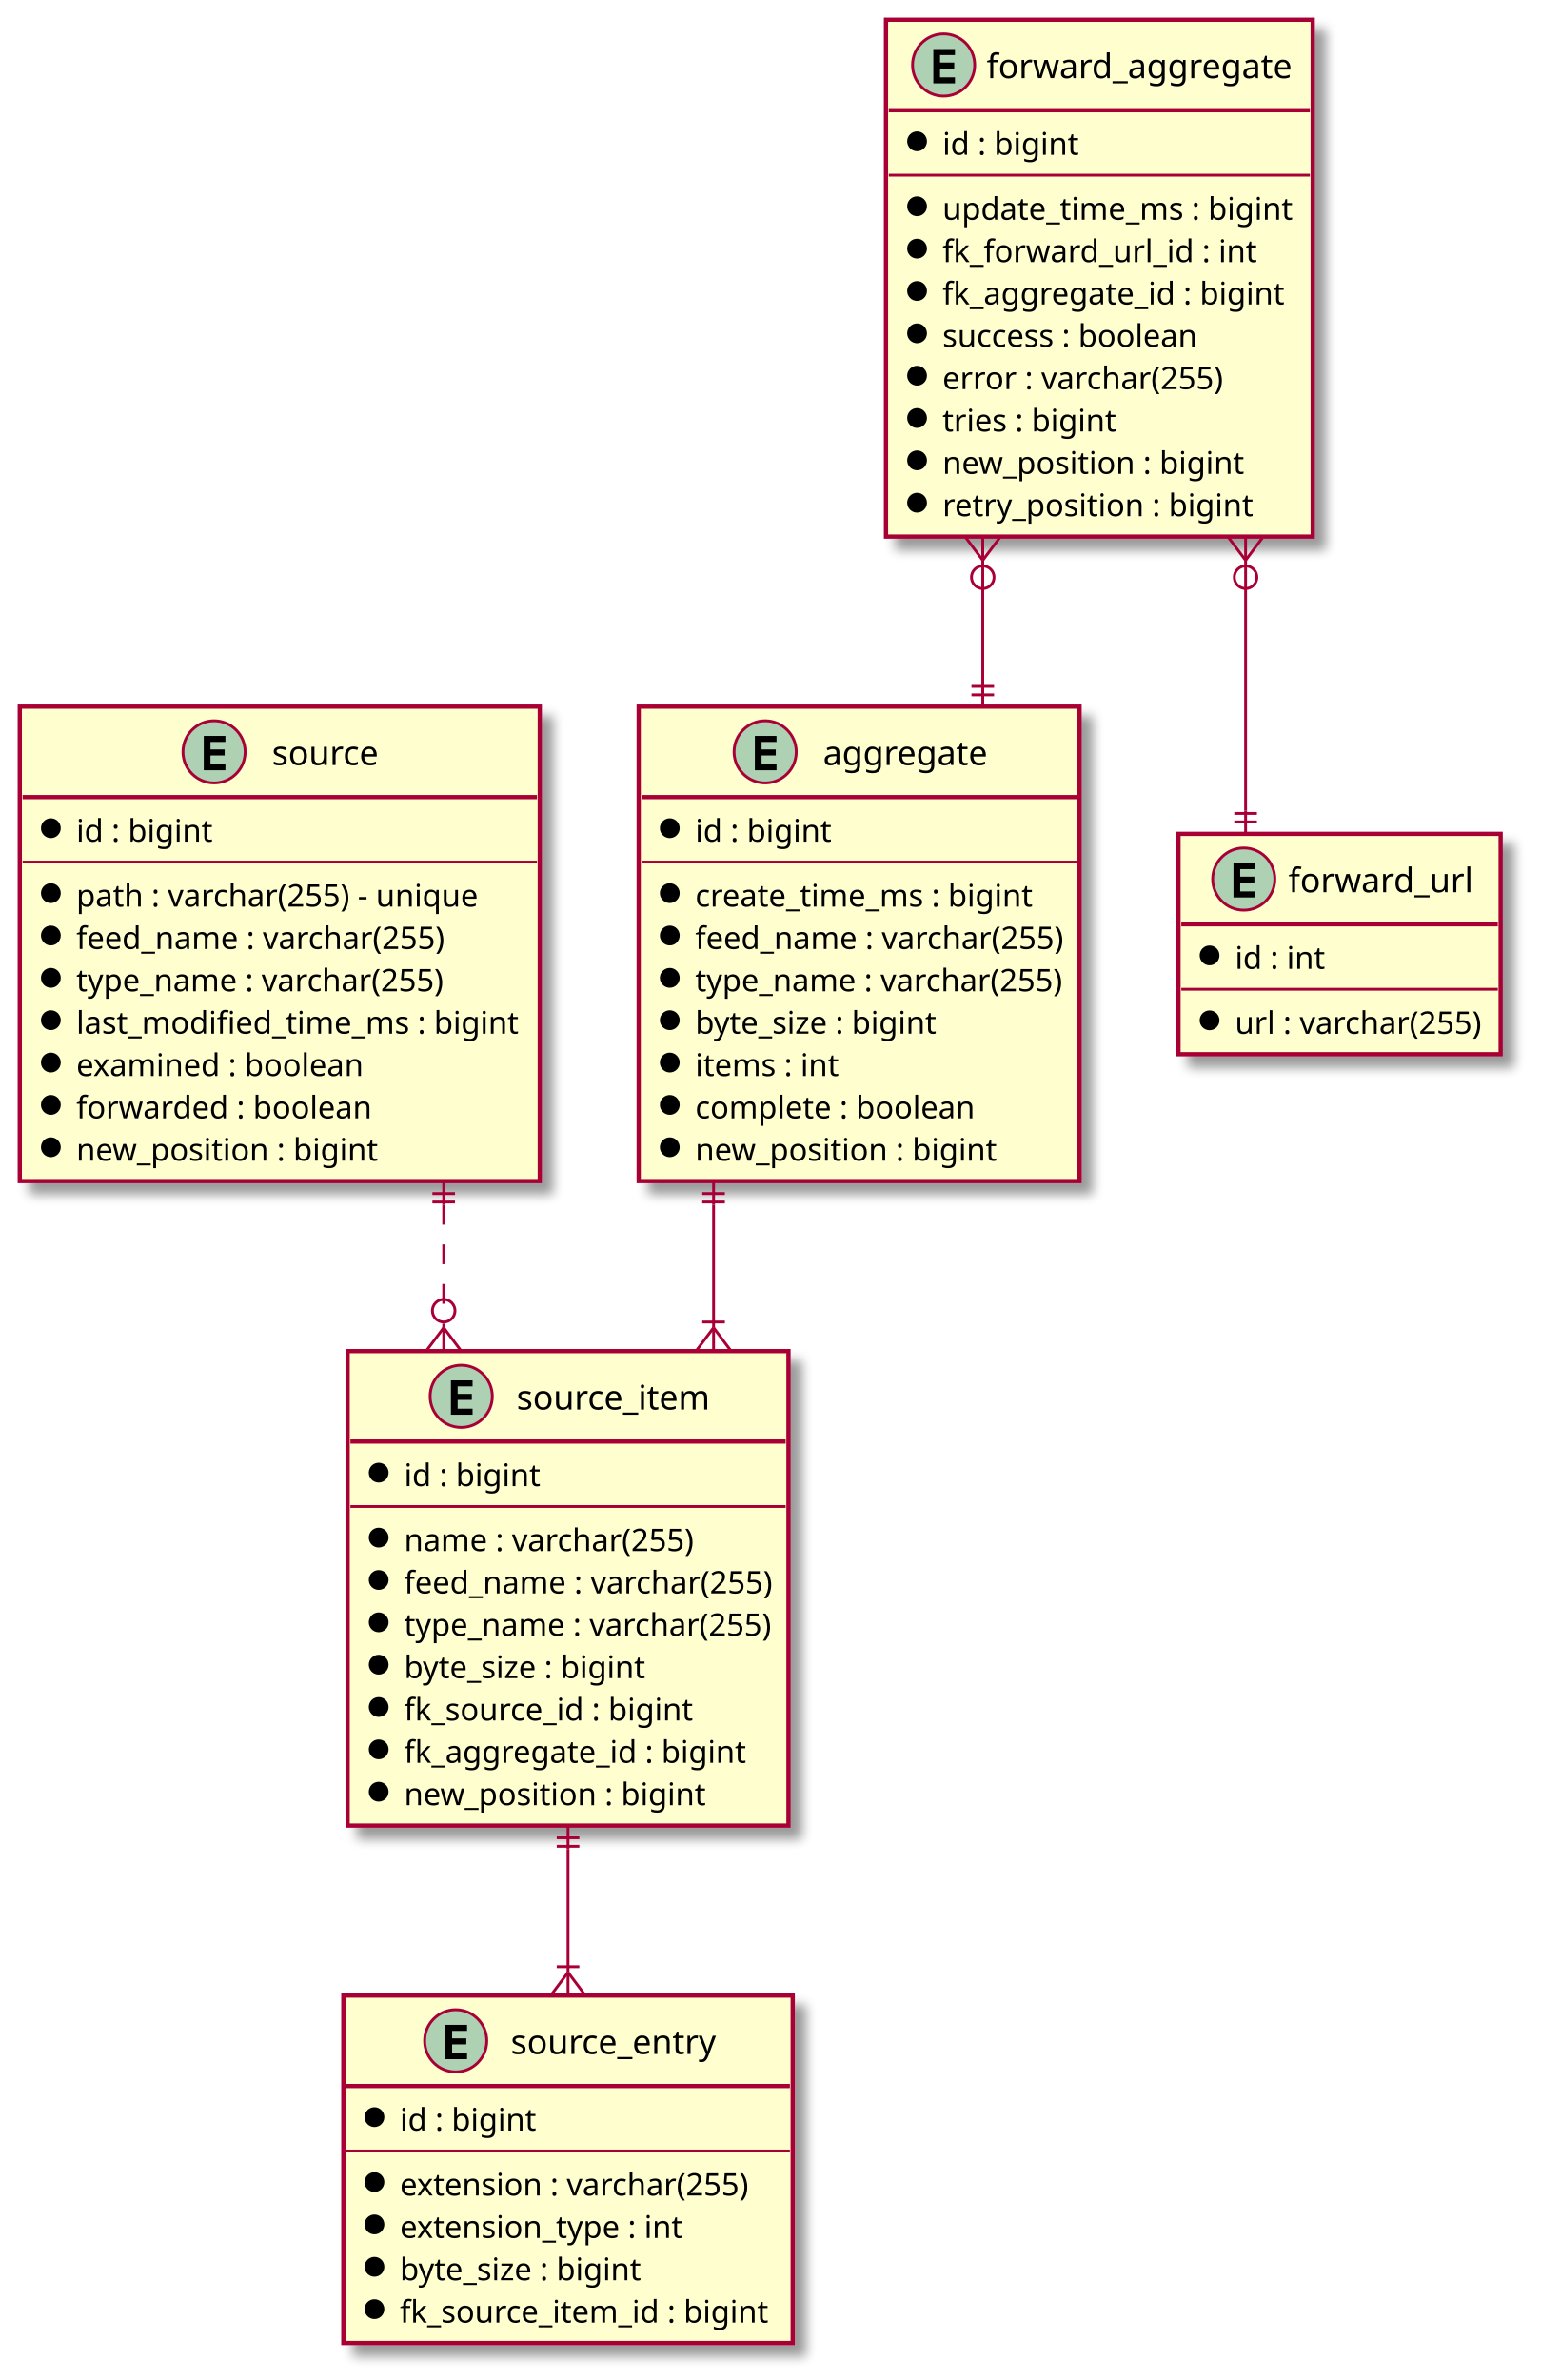
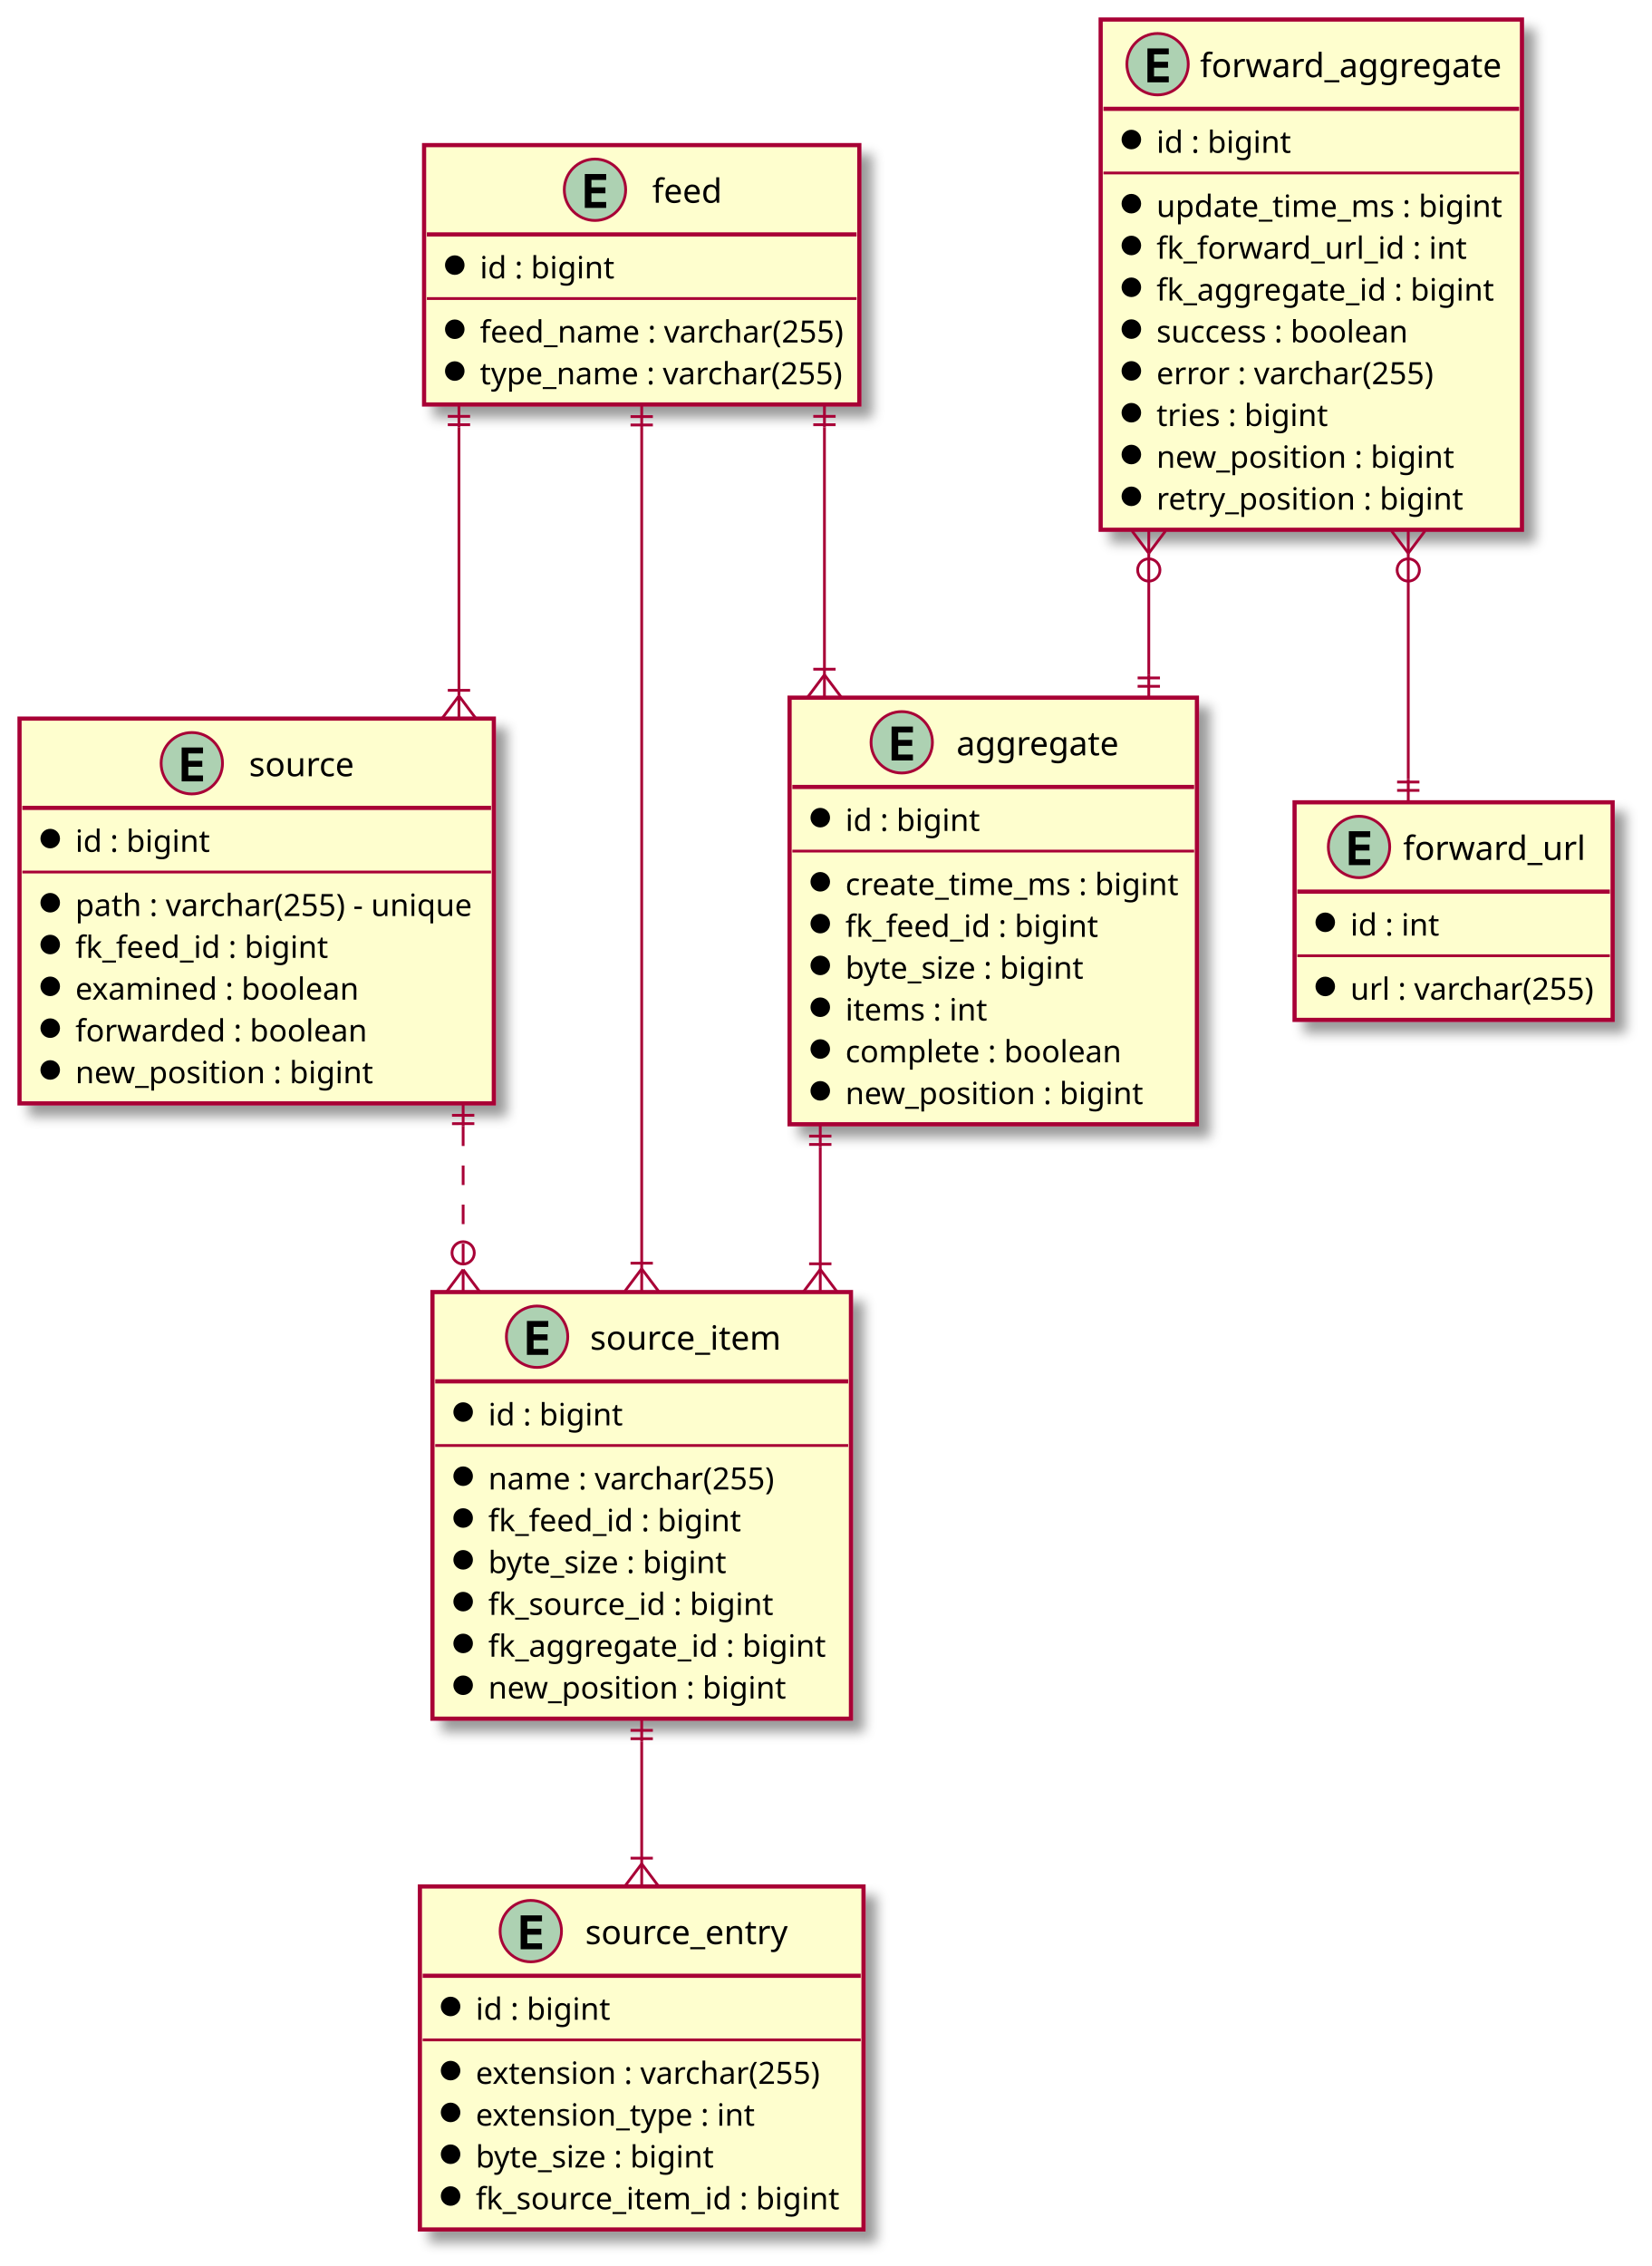
- <svg xmlns="http://www.w3.org/2000/svg" contentScriptType="application/ecmascript" contentStyleType="text/css" height="842px" preserveAspectRatio="none" style="width:545px;height:842px;background:#FFFFFF;" version="1.1" viewBox="0 0 545 842" width="545px" zoomAndPan="magnify">
+ <svg xmlns="http://www.w3.org/2000/svg" contentScriptType="application/ecmascript" contentStyleType="text/css" height="812px" preserveAspectRatio="none" style="width:592px;height:812px;background:#FFFFFF;" version="1.1" viewBox="0 0 592 812" width="592px" zoomAndPan="magnify">
  <defs>
-     <filter height="300%" id="f1kvjl0d2bm2up" width="300%" x="-1" y="-1">
+     <filter height="300%" id="f1lra3g6xe3gvm" width="300%" x="-1" y="-1">
      <feGaussianBlur result="blurOut" stdDeviation="2.0" />
      <feColorMatrix in="blurOut" result="blurOut2" type="matrix" values="0 0 0 0 0 0 0 0 0 0 0 0 0 0 0 0 0 0 .4 0" />
      <feOffset dx="4.0" dy="4.0" in="blurOut2" result="blurOut3" />
      <feBlend in="SourceGraphic" in2="blurOut3" mode="normal" />
    </filter>
  </defs>
  <g>
-     <rect codeLine="5" fill="#FEFECE" filter="url(#f1kvjl0d2bm2up)" height="167.855" id="source" style="stroke:#A80036;stroke-width:1.5;" width="184" x="7" y="250" />
-     <ellipse cx="75.75" cy="266" fill="#ADD1B2" rx="11" ry="11" style="stroke:#A80036;stroke-width:1.0;" />
-     <path d="M72.109,272.5 L72.109,260.359 L79.766,260.359 L79.766,262.484 L74.484,262.484 L74.484,265.141 L79.5,265.141 L79.5,267.266 L74.484,267.266 L74.484,270.375 L79.766,270.375 L79.766,272.5 L72.109,272.5 Z " fill="#000000" />
-     <text fill="#000000" font-family="sans-serif" font-size="12" lengthAdjust="spacing" textLength="38" x="96.25" y="270.656">source</text>
-     <line style="stroke:#A80036;stroke-width:1.5;" x1="8" x2="190" y1="282" y2="282" />
-     <ellipse cx="18" cy="293" fill="#000000" rx="3" ry="3" style="stroke:#000000;stroke-width:1.0;" />
-     <text fill="#000000" font-family="sans-serif" font-size="11" lengthAdjust="spacing" textLength="50" x="27" y="297.759">id : bigint</text>
-     <line style="stroke:#A80036;stroke-width:1.0;" x1="8" x2="190" y1="304.982" y2="304.982" />
-     <ellipse cx="18" cy="315.982" fill="#000000" rx="3" ry="3" style="stroke:#000000;stroke-width:1.0;" />
-     <text fill="#000000" font-family="sans-serif" font-size="11" lengthAdjust="spacing" textLength="144" x="27" y="320.741">path : varchar(255) - unique</text>
-     <ellipse cx="18" cy="330.964" fill="#000000" rx="3" ry="3" style="stroke:#000000;stroke-width:1.0;" />
-     <text fill="#000000" font-family="sans-serif" font-size="11" lengthAdjust="spacing" textLength="130" x="27" y="335.723">feed_name : varchar(255)</text>
-     <ellipse cx="18" cy="345.946" fill="#000000" rx="3" ry="3" style="stroke:#000000;stroke-width:1.0;" />
-     <text fill="#000000" font-family="sans-serif" font-size="11" lengthAdjust="spacing" textLength="130" x="27" y="350.705">type_name : varchar(255)</text>
-     <ellipse cx="18" cy="360.928" fill="#000000" rx="3" ry="3" style="stroke:#000000;stroke-width:1.0;" />
-     <text fill="#000000" font-family="sans-serif" font-size="11" lengthAdjust="spacing" textLength="158" x="27" y="365.687">last_modified_time_ms : bigint</text>
-     <ellipse cx="18" cy="375.909" fill="#000000" rx="3" ry="3" style="stroke:#000000;stroke-width:1.0;" />
-     <text fill="#000000" font-family="sans-serif" font-size="11" lengthAdjust="spacing" textLength="103" x="27" y="380.668">examined : boolean</text>
-     <ellipse cx="18" cy="390.891" fill="#000000" rx="3" ry="3" style="stroke:#000000;stroke-width:1.0;" />
-     <text fill="#000000" font-family="sans-serif" font-size="11" lengthAdjust="spacing" textLength="108" x="27" y="395.65">forwarded : boolean</text>
-     <ellipse cx="18" cy="405.873" fill="#000000" rx="3" ry="3" style="stroke:#000000;stroke-width:1.0;" />
-     <text fill="#000000" font-family="sans-serif" font-size="11" lengthAdjust="spacing" textLength="110" x="27" y="410.632">new_position : bigint</text>
-     <rect codeLine="17" fill="#FEFECE" filter="url(#f1kvjl0d2bm2up)" height="167.855" id="source_item" style="stroke:#A80036;stroke-width:1.5;" width="156" x="123" y="478" />
-     <ellipse cx="163.2" cy="494" fill="#ADD1B2" rx="11" ry="11" style="stroke:#A80036;stroke-width:1.0;" />
-     <path d="M159.559,500.5 L159.559,488.359 L167.216,488.359 L167.216,490.484 L161.934,490.484 L161.934,493.141 L166.95,493.141 L166.95,495.266 L161.934,495.266 L161.934,498.375 L167.216,498.375 L167.216,500.5 L159.559,500.5 Z " fill="#000000" />
-     <text fill="#000000" font-family="sans-serif" font-size="12" lengthAdjust="spacing" textLength="68" x="182.8" y="498.656">source_item</text>
-     <line style="stroke:#A80036;stroke-width:1.5;" x1="124" x2="278" y1="510" y2="510" />
-     <ellipse cx="134" cy="521" fill="#000000" rx="3" ry="3" style="stroke:#000000;stroke-width:1.0;" />
-     <text fill="#000000" font-family="sans-serif" font-size="11" lengthAdjust="spacing" textLength="50" x="143" y="525.759">id : bigint</text>
-     <line style="stroke:#A80036;stroke-width:1.0;" x1="124" x2="278" y1="532.982" y2="532.982" />
-     <ellipse cx="134" cy="543.982" fill="#000000" rx="3" ry="3" style="stroke:#000000;stroke-width:1.0;" />
-     <text fill="#000000" font-family="sans-serif" font-size="11" lengthAdjust="spacing" textLength="102" x="143" y="548.741">name : varchar(255)</text>
-     <ellipse cx="134" cy="558.964" fill="#000000" rx="3" ry="3" style="stroke:#000000;stroke-width:1.0;" />
-     <text fill="#000000" font-family="sans-serif" font-size="11" lengthAdjust="spacing" textLength="130" x="143" y="563.723">feed_name : varchar(255)</text>
-     <ellipse cx="134" cy="573.946" fill="#000000" rx="3" ry="3" style="stroke:#000000;stroke-width:1.0;" />
-     <text fill="#000000" font-family="sans-serif" font-size="11" lengthAdjust="spacing" textLength="130" x="143" y="578.705">type_name : varchar(255)</text>
-     <ellipse cx="134" cy="588.928" fill="#000000" rx="3" ry="3" style="stroke:#000000;stroke-width:1.0;" />
-     <text fill="#000000" font-family="sans-serif" font-size="11" lengthAdjust="spacing" textLength="87" x="143" y="593.687">byte_size : bigint</text>
-     <ellipse cx="134" cy="603.909" fill="#000000" rx="3" ry="3" style="stroke:#000000;stroke-width:1.0;" />
-     <text fill="#000000" font-family="sans-serif" font-size="11" lengthAdjust="spacing" textLength="105" x="143" y="608.668">fk_source_id : bigint</text>
-     <ellipse cx="134" cy="618.891" fill="#000000" rx="3" ry="3" style="stroke:#000000;stroke-width:1.0;" />
-     <text fill="#000000" font-family="sans-serif" font-size="11" lengthAdjust="spacing" textLength="124" x="143" y="623.65">fk_aggregate_id : bigint</text>
-     <ellipse cx="134" cy="633.873" fill="#000000" rx="3" ry="3" style="stroke:#000000;stroke-width:1.0;" />
-     <text fill="#000000" font-family="sans-serif" font-size="11" lengthAdjust="spacing" textLength="110" x="143" y="638.632">new_position : bigint</text>
-     <rect codeLine="29" fill="#FEFECE" filter="url(#f1kvjl0d2bm2up)" height="122.909" id="source_entry" style="stroke:#A80036;stroke-width:1.5;" width="159" x="121.5" y="706" />
-     <ellipse cx="161.25" cy="722" fill="#ADD1B2" rx="11" ry="11" style="stroke:#A80036;stroke-width:1.0;" />
-     <path d="M157.609,728.5 L157.609,716.359 L165.266,716.359 L165.266,718.484 L159.984,718.484 L159.984,721.141 L165,721.141 L165,723.266 L159.984,723.266 L159.984,726.375 L165.266,726.375 L165.266,728.5 L157.609,728.5 Z " fill="#000000" />
-     <text fill="#000000" font-family="sans-serif" font-size="12" lengthAdjust="spacing" textLength="72" x="180.75" y="726.656">source_entry</text>
-     <line style="stroke:#A80036;stroke-width:1.5;" x1="122.5" x2="279.5" y1="738" y2="738" />
-     <ellipse cx="132.5" cy="749" fill="#000000" rx="3" ry="3" style="stroke:#000000;stroke-width:1.0;" />
-     <text fill="#000000" font-family="sans-serif" font-size="11" lengthAdjust="spacing" textLength="50" x="141.5" y="753.759">id : bigint</text>
-     <line style="stroke:#A80036;stroke-width:1.0;" x1="122.5" x2="279.5" y1="760.982" y2="760.982" />
-     <ellipse cx="132.5" cy="771.982" fill="#000000" rx="3" ry="3" style="stroke:#000000;stroke-width:1.0;" />
-     <text fill="#000000" font-family="sans-serif" font-size="11" lengthAdjust="spacing" textLength="124" x="141.5" y="776.741">extension : varchar(255)</text>
-     <ellipse cx="132.5" cy="786.964" fill="#000000" rx="3" ry="3" style="stroke:#000000;stroke-width:1.0;" />
-     <text fill="#000000" font-family="sans-serif" font-size="11" lengthAdjust="spacing" textLength="102" x="141.5" y="791.723">extension_type : int</text>
-     <ellipse cx="132.5" cy="801.946" fill="#000000" rx="3" ry="3" style="stroke:#000000;stroke-width:1.0;" />
-     <text fill="#000000" font-family="sans-serif" font-size="11" lengthAdjust="spacing" textLength="87" x="141.5" y="806.705">byte_size : bigint</text>
-     <ellipse cx="132.5" cy="816.928" fill="#000000" rx="3" ry="3" style="stroke:#000000;stroke-width:1.0;" />
-     <text fill="#000000" font-family="sans-serif" font-size="11" lengthAdjust="spacing" textLength="133" x="141.5" y="821.687">fk_source_item_id : bigint</text>
-     <rect codeLine="38" fill="#FEFECE" filter="url(#f1kvjl0d2bm2up)" height="167.855" id="aggregate" style="stroke:#A80036;stroke-width:1.5;" width="156" x="226" y="250" />
-     <ellipse cx="270.75" cy="266" fill="#ADD1B2" rx="11" ry="11" style="stroke:#A80036;stroke-width:1.0;" />
-     <path d="M267.109,272.5 L267.109,260.359 L274.766,260.359 L274.766,262.484 L269.484,262.484 L269.484,265.141 L274.5,265.141 L274.5,267.266 L269.484,267.266 L269.484,270.375 L274.766,270.375 L274.766,272.5 L267.109,272.5 Z " fill="#000000" />
-     <text fill="#000000" font-family="sans-serif" font-size="12" lengthAdjust="spacing" textLength="58" x="291.25" y="270.656">aggregate</text>
-     <line style="stroke:#A80036;stroke-width:1.5;" x1="227" x2="381" y1="282" y2="282" />
-     <ellipse cx="237" cy="293" fill="#000000" rx="3" ry="3" style="stroke:#000000;stroke-width:1.0;" />
-     <text fill="#000000" font-family="sans-serif" font-size="11" lengthAdjust="spacing" textLength="50" x="246" y="297.759">id : bigint</text>
-     <line style="stroke:#A80036;stroke-width:1.0;" x1="227" x2="381" y1="304.982" y2="304.982" />
-     <ellipse cx="237" cy="315.982" fill="#000000" rx="3" ry="3" style="stroke:#000000;stroke-width:1.0;" />
-     <text fill="#000000" font-family="sans-serif" font-size="11" lengthAdjust="spacing" textLength="120" x="246" y="320.741">create_time_ms : bigint</text>
-     <ellipse cx="237" cy="330.964" fill="#000000" rx="3" ry="3" style="stroke:#000000;stroke-width:1.0;" />
-     <text fill="#000000" font-family="sans-serif" font-size="11" lengthAdjust="spacing" textLength="130" x="246" y="335.723">feed_name : varchar(255)</text>
-     <ellipse cx="237" cy="345.946" fill="#000000" rx="3" ry="3" style="stroke:#000000;stroke-width:1.0;" />
-     <text fill="#000000" font-family="sans-serif" font-size="11" lengthAdjust="spacing" textLength="130" x="246" y="350.705">type_name : varchar(255)</text>
-     <ellipse cx="237" cy="360.928" fill="#000000" rx="3" ry="3" style="stroke:#000000;stroke-width:1.0;" />
-     <text fill="#000000" font-family="sans-serif" font-size="11" lengthAdjust="spacing" textLength="87" x="246" y="365.687">byte_size : bigint</text>
-     <ellipse cx="237" cy="375.909" fill="#000000" rx="3" ry="3" style="stroke:#000000;stroke-width:1.0;" />
-     <text fill="#000000" font-family="sans-serif" font-size="11" lengthAdjust="spacing" textLength="51" x="246" y="380.668">items : int</text>
-     <ellipse cx="237" cy="390.891" fill="#000000" rx="3" ry="3" style="stroke:#000000;stroke-width:1.0;" />
-     <text fill="#000000" font-family="sans-serif" font-size="11" lengthAdjust="spacing" textLength="100" x="246" y="395.65">complete : boolean</text>
-     <ellipse cx="237" cy="405.873" fill="#000000" rx="3" ry="3" style="stroke:#000000;stroke-width:1.0;" />
-     <text fill="#000000" font-family="sans-serif" font-size="11" lengthAdjust="spacing" textLength="110" x="246" y="410.632">new_position : bigint</text>
-     <rect codeLine="50" fill="#FEFECE" filter="url(#f1kvjl0d2bm2up)" height="77.964" id="forward_url" style="stroke:#A80036;stroke-width:1.5;" width="114" x="417" y="295" />
-     <ellipse cx="440.1" cy="311" fill="#ADD1B2" rx="11" ry="11" style="stroke:#A80036;stroke-width:1.0;" />
-     <path d="M436.459,317.5 L436.459,305.359 L444.116,305.359 L444.116,307.484 L438.834,307.484 L438.834,310.141 L443.85,310.141 L443.85,312.266 L438.834,312.266 L438.834,315.375 L444.116,315.375 L444.116,317.5 L436.459,317.5 Z " fill="#000000" />
-     <text fill="#000000" font-family="sans-serif" font-size="12" lengthAdjust="spacing" textLength="64" x="455.9" y="315.656">forward_url</text>
-     <line style="stroke:#A80036;stroke-width:1.5;" x1="418" x2="530" y1="327" y2="327" />
-     <ellipse cx="428" cy="338" fill="#000000" rx="3" ry="3" style="stroke:#000000;stroke-width:1.0;" />
-     <text fill="#000000" font-family="sans-serif" font-size="11" lengthAdjust="spacing" textLength="33" x="437" y="342.759">id : int</text>
-     <line style="stroke:#A80036;stroke-width:1.0;" x1="418" x2="530" y1="349.982" y2="349.982" />
-     <ellipse cx="428" cy="360.982" fill="#000000" rx="3" ry="3" style="stroke:#000000;stroke-width:1.0;" />
-     <text fill="#000000" font-family="sans-serif" font-size="11" lengthAdjust="spacing" textLength="88" x="437" y="365.741">url : varchar(255)</text>
-     <rect codeLine="56" fill="#FEFECE" filter="url(#f1kvjl0d2bm2up)" height="182.837" id="forward_aggregate" style="stroke:#A80036;stroke-width:1.5;" width="151" x="313.5" y="7" />
-     <ellipse cx="333.9" cy="23" fill="#ADD1B2" rx="11" ry="11" style="stroke:#A80036;stroke-width:1.0;" />
-     <path d="M330.259,29.5 L330.259,17.359 L337.916,17.359 L337.916,19.484 L332.634,19.484 L332.634,22.141 L337.65,22.141 L337.65,24.266 L332.634,24.266 L332.634,27.375 L337.916,27.375 L337.916,29.5 L330.259,29.5 Z " fill="#000000" />
-     <text fill="#000000" font-family="sans-serif" font-size="12" lengthAdjust="spacing" textLength="107" x="349.1" y="27.656">forward_aggregate</text>
-     <line style="stroke:#A80036;stroke-width:1.5;" x1="314.5" x2="463.5" y1="39" y2="39" />
-     <ellipse cx="324.5" cy="50" fill="#000000" rx="3" ry="3" style="stroke:#000000;stroke-width:1.0;" />
-     <text fill="#000000" font-family="sans-serif" font-size="11" lengthAdjust="spacing" textLength="50" x="333.5" y="54.759">id : bigint</text>
-     <line style="stroke:#A80036;stroke-width:1.0;" x1="314.5" x2="463.5" y1="61.982" y2="61.982" />
-     <ellipse cx="324.5" cy="72.982" fill="#000000" rx="3" ry="3" style="stroke:#000000;stroke-width:1.0;" />
-     <text fill="#000000" font-family="sans-serif" font-size="11" lengthAdjust="spacing" textLength="125" x="333.5" y="77.741">update_time_ms : bigint</text>
-     <ellipse cx="324.5" cy="87.964" fill="#000000" rx="3" ry="3" style="stroke:#000000;stroke-width:1.0;" />
-     <text fill="#000000" font-family="sans-serif" font-size="11" lengthAdjust="spacing" textLength="116" x="333.5" y="92.723">fk_forward_url_id : int</text>
-     <ellipse cx="324.5" cy="102.946" fill="#000000" rx="3" ry="3" style="stroke:#000000;stroke-width:1.0;" />
-     <text fill="#000000" font-family="sans-serif" font-size="11" lengthAdjust="spacing" textLength="124" x="333.5" y="107.705">fk_aggregate_id : bigint</text>
-     <ellipse cx="324.5" cy="117.928" fill="#000000" rx="3" ry="3" style="stroke:#000000;stroke-width:1.0;" />
-     <text fill="#000000" font-family="sans-serif" font-size="11" lengthAdjust="spacing" textLength="90" x="333.5" y="122.686">success : boolean</text>
-     <ellipse cx="324.5" cy="132.909" fill="#000000" rx="3" ry="3" style="stroke:#000000;stroke-width:1.0;" />
-     <text fill="#000000" font-family="sans-serif" font-size="11" lengthAdjust="spacing" textLength="101" x="333.5" y="137.668">error : varchar(255)</text>
-     <ellipse cx="324.5" cy="147.891" fill="#000000" rx="3" ry="3" style="stroke:#000000;stroke-width:1.0;" />
-     <text fill="#000000" font-family="sans-serif" font-size="11" lengthAdjust="spacing" textLength="63" x="333.5" y="152.65">tries : bigint</text>
-     <ellipse cx="324.5" cy="162.873" fill="#000000" rx="3" ry="3" style="stroke:#000000;stroke-width:1.0;" />
-     <text fill="#000000" font-family="sans-serif" font-size="11" lengthAdjust="spacing" textLength="110" x="333.5" y="167.632">new_position : bigint</text>
-     <ellipse cx="324.5" cy="177.855" fill="#000000" rx="3" ry="3" style="stroke:#000000;stroke-width:1.0;" />
-     <text fill="#000000" font-family="sans-serif" font-size="11" lengthAdjust="spacing" textLength="114" x="333.5" y="182.614">retry_position : bigint</text>
-     <path codeLine="69" d="M157,426.25 C157,426.25 157,469.71 157,469.71 " fill="none" id="source-source_item" style="stroke:#A80036;stroke-width:1.0;stroke-dasharray:7.0,7.0;" />
-     <line style="stroke:#A80036;stroke-width:1.0;" x1="157" x2="163" y1="469.71" y2="477.71" />
-     <line style="stroke:#A80036;stroke-width:1.0;" x1="157" x2="151" y1="469.71" y2="477.71" />
-     <line style="stroke:#A80036;stroke-width:1.0;" x1="157" x2="157" y1="469.71" y2="477.71" />
-     <ellipse cx="157" cy="463.71" rx="4" ry="4" style="stroke:#A80036;stroke-width:1.0;fill:none;" />
-     <line style="stroke:#A80036;stroke-width:1.0;fill:none;" x1="153" x2="161" y1="422.25" y2="422.25" />
-     <line style="stroke:#A80036;stroke-width:1.0;fill:none;" x1="153" x2="161" y1="425.25" y2="425.25" />
-     <line style="stroke:#A80036;stroke-width:1.0;fill:none;" x1="157" x2="157" y1="426.25" y2="418.25" />
-     <path codeLine="70" d="M201,654.18 C201,654.18 201,697.79 201,697.79 " fill="none" id="source_item-source_entry" style="stroke:#A80036;stroke-width:1.0;" />
-     <line style="stroke:#A80036;stroke-width:1.0;" x1="201" x2="207" y1="697.79" y2="705.79" />
-     <line style="stroke:#A80036;stroke-width:1.0;" x1="201" x2="195" y1="697.79" y2="705.79" />
-     <line style="stroke:#A80036;stroke-width:1.0;" x1="201" x2="201" y1="697.79" y2="705.79" />
-     <line style="stroke:#A80036;stroke-width:1.0;" x1="205" x2="197" y1="695.79" y2="695.79" />
-     <line style="stroke:#A80036;stroke-width:1.0;" x1="197" x2="205" y1="650.18" y2="650.18" />
-     <line style="stroke:#A80036;stroke-width:1.0;" x1="197" x2="205" y1="653.18" y2="653.18" />
-     <line style="stroke:#A80036;stroke-width:1.0;" x1="201" x2="201" y1="654.18" y2="646.18" />
-     <path codeLine="71" d="M252.5,426.25 C252.5,426.25 252.5,469.71 252.5,469.71 " fill="none" id="aggregate-source_item" style="stroke:#A80036;stroke-width:1.0;" />
-     <line style="stroke:#A80036;stroke-width:1.0;" x1="252.5" x2="258.5" y1="469.71" y2="477.71" />
-     <line style="stroke:#A80036;stroke-width:1.0;" x1="252.5" x2="246.5" y1="469.71" y2="477.71" />
-     <line style="stroke:#A80036;stroke-width:1.0;" x1="252.5" x2="252.5" y1="469.71" y2="477.71" />
-     <line style="stroke:#A80036;stroke-width:1.0;" x1="256.5" x2="248.5" y1="467.71" y2="467.71" />
-     <line style="stroke:#A80036;stroke-width:1.0;" x1="248.5" x2="256.5" y1="422.25" y2="422.25" />
-     <line style="stroke:#A80036;stroke-width:1.0;" x1="248.5" x2="256.5" y1="425.25" y2="425.25" />
-     <line style="stroke:#A80036;stroke-width:1.0;" x1="252.5" x2="252.5" y1="426.25" y2="418.25" />
-     <path codeLine="72" d="M440.75,198.22 C440.75,198.22 440.75,286.77 440.75,286.77 " fill="none" id="forward_aggregate-forward_url" style="stroke:#A80036;stroke-width:1.0;" />
-     <line style="stroke:#A80036;stroke-width:1.0;" x1="444.75" x2="436.75" y1="290.77" y2="290.77" />
-     <line style="stroke:#A80036;stroke-width:1.0;" x1="444.75" x2="436.75" y1="287.77" y2="287.77" />
-     <line style="stroke:#A80036;stroke-width:1.0;" x1="440.75" x2="440.75" y1="286.77" y2="294.77" />
-     <line style="stroke:#A80036;stroke-width:1.0;" x1="440.75" x2="434.75" y1="198.22" y2="190.22" />
-     <line style="stroke:#A80036;stroke-width:1.0;" x1="440.75" x2="446.75" y1="198.22" y2="190.22" />
-     <line style="stroke:#A80036;stroke-width:1.0;" x1="440.75" x2="440.75" y1="198.22" y2="190.22" />
-     <ellipse cx="440.75" cy="204.22" rx="4" ry="4" style="stroke:#A80036;stroke-width:1.0;fill:none;" />
-     <path codeLine="73" d="M347.75,198.22 C347.75,198.22 347.75,241.83 347.75,241.83 " fill="none" id="forward_aggregate-aggregate" style="stroke:#A80036;stroke-width:1.0;" />
-     <line style="stroke:#A80036;stroke-width:1.0;" x1="351.75" x2="343.75" y1="245.83" y2="245.83" />
-     <line style="stroke:#A80036;stroke-width:1.0;" x1="351.75" x2="343.75" y1="242.83" y2="242.83" />
-     <line style="stroke:#A80036;stroke-width:1.0;" x1="347.75" x2="347.75" y1="241.83" y2="249.83" />
-     <line style="stroke:#A80036;stroke-width:1.0;" x1="347.75" x2="341.75" y1="198.22" y2="190.22" />
-     <line style="stroke:#A80036;stroke-width:1.0;" x1="347.75" x2="353.75" y1="198.22" y2="190.22" />
-     <line style="stroke:#A80036;stroke-width:1.0;" x1="347.75" x2="347.75" y1="198.22" y2="190.22" />
-     <ellipse cx="347.75" cy="204.22" rx="4" ry="4" style="stroke:#A80036;stroke-width:1.0;fill:none;" />
+     <rect codeLine="5" fill="#FEFECE" filter="url(#f1lra3g6xe3gvm)" height="92.946" id="feed" style="stroke:#A80036;stroke-width:1.5;" width="156" x="152" y="52" />
+     <ellipse cx="213.25" cy="68" fill="#ADD1B2" rx="11" ry="11" style="stroke:#A80036;stroke-width:1.0;" />
+     <path d="M209.609,74.5 L209.609,62.359 L217.266,62.359 L217.266,64.484 L211.984,64.484 L211.984,67.141 L217,67.141 L217,69.266 L211.984,69.266 L211.984,72.375 L217.266,72.375 L217.266,74.5 L209.609,74.5 Z " fill="#000000" />
+     <text fill="#000000" font-family="sans-serif" font-size="12" lengthAdjust="spacing" textLength="25" x="233.75" y="72.656">feed</text>
+     <line style="stroke:#A80036;stroke-width:1.5;" x1="153" x2="307" y1="84" y2="84" />
+     <ellipse cx="163" cy="95" fill="#000000" rx="3" ry="3" style="stroke:#000000;stroke-width:1.0;" />
+     <text fill="#000000" font-family="sans-serif" font-size="11" lengthAdjust="spacing" textLength="50" x="172" y="99.759">id : bigint</text>
+     <line style="stroke:#A80036;stroke-width:1.0;" x1="153" x2="307" y1="106.982" y2="106.982" />
+     <ellipse cx="163" cy="117.982" fill="#000000" rx="3" ry="3" style="stroke:#000000;stroke-width:1.0;" />
+     <text fill="#000000" font-family="sans-serif" font-size="11" lengthAdjust="spacing" textLength="130" x="172" y="122.741">feed_name : varchar(255)</text>
+     <ellipse cx="163" cy="132.964" fill="#000000" rx="3" ry="3" style="stroke:#000000;stroke-width:1.0;" />
+     <text fill="#000000" font-family="sans-serif" font-size="11" lengthAdjust="spacing" textLength="130" x="172" y="137.723">type_name : varchar(255)</text>
+     <rect codeLine="12" fill="#FEFECE" filter="url(#f1lra3g6xe3gvm)" height="137.891" id="source" style="stroke:#A80036;stroke-width:1.5;" width="170" x="7" y="257.5" />
+     <ellipse cx="68.75" cy="273.5" fill="#ADD1B2" rx="11" ry="11" style="stroke:#A80036;stroke-width:1.0;" />
+     <path d="M65.109,280 L65.109,267.859 L72.766,267.859 L72.766,269.984 L67.484,269.984 L67.484,272.641 L72.5,272.641 L72.5,274.766 L67.484,274.766 L67.484,277.875 L72.766,277.875 L72.766,280 L65.109,280 Z " fill="#000000" />
+     <text fill="#000000" font-family="sans-serif" font-size="12" lengthAdjust="spacing" textLength="38" x="89.25" y="278.156">source</text>
+     <line style="stroke:#A80036;stroke-width:1.5;" x1="8" x2="176" y1="289.5" y2="289.5" />
+     <ellipse cx="18" cy="300.5" fill="#000000" rx="3" ry="3" style="stroke:#000000;stroke-width:1.0;" />
+     <text fill="#000000" font-family="sans-serif" font-size="11" lengthAdjust="spacing" textLength="50" x="27" y="305.259">id : bigint</text>
+     <line style="stroke:#A80036;stroke-width:1.0;" x1="8" x2="176" y1="312.482" y2="312.482" />
+     <ellipse cx="18" cy="323.482" fill="#000000" rx="3" ry="3" style="stroke:#000000;stroke-width:1.0;" />
+     <text fill="#000000" font-family="sans-serif" font-size="11" lengthAdjust="spacing" textLength="144" x="27" y="328.241">path : varchar(255) - unique</text>
+     <ellipse cx="18" cy="338.464" fill="#000000" rx="3" ry="3" style="stroke:#000000;stroke-width:1.0;" />
+     <text fill="#000000" font-family="sans-serif" font-size="11" lengthAdjust="spacing" textLength="93" x="27" y="343.223">fk_feed_id : bigint</text>
+     <ellipse cx="18" cy="353.446" fill="#000000" rx="3" ry="3" style="stroke:#000000;stroke-width:1.0;" />
+     <text fill="#000000" font-family="sans-serif" font-size="11" lengthAdjust="spacing" textLength="103" x="27" y="358.205">examined : boolean</text>
+     <ellipse cx="18" cy="368.428" fill="#000000" rx="3" ry="3" style="stroke:#000000;stroke-width:1.0;" />
+     <text fill="#000000" font-family="sans-serif" font-size="11" lengthAdjust="spacing" textLength="108" x="27" y="373.187">forwarded : boolean</text>
+     <ellipse cx="18" cy="383.409" fill="#000000" rx="3" ry="3" style="stroke:#000000;stroke-width:1.0;" />
+     <text fill="#000000" font-family="sans-serif" font-size="11" lengthAdjust="spacing" textLength="110" x="27" y="388.168">new_position : bigint</text>
+     <rect codeLine="22" fill="#FEFECE" filter="url(#f1lra3g6xe3gvm)" height="152.873" id="source_item" style="stroke:#A80036;stroke-width:1.5;" width="150" x="155" y="463" />
+     <ellipse cx="192.5" cy="479" fill="#ADD1B2" rx="11" ry="11" style="stroke:#A80036;stroke-width:1.0;" />
+     <path d="M188.859,485.5 L188.859,473.359 L196.516,473.359 L196.516,475.484 L191.234,475.484 L191.234,478.141 L196.25,478.141 L196.25,480.266 L191.234,480.266 L191.234,483.375 L196.516,483.375 L196.516,485.5 L188.859,485.5 Z " fill="#000000" />
+     <text fill="#000000" font-family="sans-serif" font-size="12" lengthAdjust="spacing" textLength="68" x="211.5" y="483.656">source_item</text>
+     <line style="stroke:#A80036;stroke-width:1.5;" x1="156" x2="304" y1="495" y2="495" />
+     <ellipse cx="166" cy="506" fill="#000000" rx="3" ry="3" style="stroke:#000000;stroke-width:1.0;" />
+     <text fill="#000000" font-family="sans-serif" font-size="11" lengthAdjust="spacing" textLength="50" x="175" y="510.759">id : bigint</text>
+     <line style="stroke:#A80036;stroke-width:1.0;" x1="156" x2="304" y1="517.982" y2="517.982" />
+     <ellipse cx="166" cy="528.982" fill="#000000" rx="3" ry="3" style="stroke:#000000;stroke-width:1.0;" />
+     <text fill="#000000" font-family="sans-serif" font-size="11" lengthAdjust="spacing" textLength="102" x="175" y="533.741">name : varchar(255)</text>
+     <ellipse cx="166" cy="543.964" fill="#000000" rx="3" ry="3" style="stroke:#000000;stroke-width:1.0;" />
+     <text fill="#000000" font-family="sans-serif" font-size="11" lengthAdjust="spacing" textLength="93" x="175" y="548.723">fk_feed_id : bigint</text>
+     <ellipse cx="166" cy="558.946" fill="#000000" rx="3" ry="3" style="stroke:#000000;stroke-width:1.0;" />
+     <text fill="#000000" font-family="sans-serif" font-size="11" lengthAdjust="spacing" textLength="87" x="175" y="563.705">byte_size : bigint</text>
+     <ellipse cx="166" cy="573.928" fill="#000000" rx="3" ry="3" style="stroke:#000000;stroke-width:1.0;" />
+     <text fill="#000000" font-family="sans-serif" font-size="11" lengthAdjust="spacing" textLength="105" x="175" y="578.687">fk_source_id : bigint</text>
+     <ellipse cx="166" cy="588.909" fill="#000000" rx="3" ry="3" style="stroke:#000000;stroke-width:1.0;" />
+     <text fill="#000000" font-family="sans-serif" font-size="11" lengthAdjust="spacing" textLength="124" x="175" y="593.668">fk_aggregate_id : bigint</text>
+     <ellipse cx="166" cy="603.891" fill="#000000" rx="3" ry="3" style="stroke:#000000;stroke-width:1.0;" />
+     <text fill="#000000" font-family="sans-serif" font-size="11" lengthAdjust="spacing" textLength="110" x="175" y="608.65">new_position : bigint</text>
+     <rect codeLine="33" fill="#FEFECE" filter="url(#f1lra3g6xe3gvm)" height="122.909" id="source_entry" style="stroke:#A80036;stroke-width:1.5;" width="159" x="150.5" y="676" />
+     <ellipse cx="190.25" cy="692" fill="#ADD1B2" rx="11" ry="11" style="stroke:#A80036;stroke-width:1.0;" />
+     <path d="M186.609,698.5 L186.609,686.359 L194.266,686.359 L194.266,688.484 L188.984,688.484 L188.984,691.141 L194,691.141 L194,693.266 L188.984,693.266 L188.984,696.375 L194.266,696.375 L194.266,698.5 L186.609,698.5 Z " fill="#000000" />
+     <text fill="#000000" font-family="sans-serif" font-size="12" lengthAdjust="spacing" textLength="72" x="209.75" y="696.656">source_entry</text>
+     <line style="stroke:#A80036;stroke-width:1.5;" x1="151.5" x2="308.5" y1="708" y2="708" />
+     <ellipse cx="161.5" cy="719" fill="#000000" rx="3" ry="3" style="stroke:#000000;stroke-width:1.0;" />
+     <text fill="#000000" font-family="sans-serif" font-size="11" lengthAdjust="spacing" textLength="50" x="170.5" y="723.759">id : bigint</text>
+     <line style="stroke:#A80036;stroke-width:1.0;" x1="151.5" x2="308.5" y1="730.982" y2="730.982" />
+     <ellipse cx="161.5" cy="741.982" fill="#000000" rx="3" ry="3" style="stroke:#000000;stroke-width:1.0;" />
+     <text fill="#000000" font-family="sans-serif" font-size="11" lengthAdjust="spacing" textLength="124" x="170.5" y="746.741">extension : varchar(255)</text>
+     <ellipse cx="161.5" cy="756.964" fill="#000000" rx="3" ry="3" style="stroke:#000000;stroke-width:1.0;" />
+     <text fill="#000000" font-family="sans-serif" font-size="11" lengthAdjust="spacing" textLength="102" x="170.5" y="761.723">extension_type : int</text>
+     <ellipse cx="161.5" cy="771.946" fill="#000000" rx="3" ry="3" style="stroke:#000000;stroke-width:1.0;" />
+     <text fill="#000000" font-family="sans-serif" font-size="11" lengthAdjust="spacing" textLength="87" x="170.5" y="776.705">byte_size : bigint</text>
+     <ellipse cx="161.5" cy="786.928" fill="#000000" rx="3" ry="3" style="stroke:#000000;stroke-width:1.0;" />
+     <text fill="#000000" font-family="sans-serif" font-size="11" lengthAdjust="spacing" textLength="133" x="170.5" y="791.687">fk_source_item_id : bigint</text>
+     <rect codeLine="42" fill="#FEFECE" filter="url(#f1lra3g6xe3gvm)" height="152.873" id="aggregate" style="stroke:#A80036;stroke-width:1.5;" width="146" x="283" y="250" />
+     <ellipse cx="323.2" cy="266" fill="#ADD1B2" rx="11" ry="11" style="stroke:#A80036;stroke-width:1.0;" />
+     <path d="M319.559,272.5 L319.559,260.359 L327.216,260.359 L327.216,262.484 L321.934,262.484 L321.934,265.141 L326.95,265.141 L326.95,267.266 L321.934,267.266 L321.934,270.375 L327.216,270.375 L327.216,272.5 L319.559,272.5 Z " fill="#000000" />
+     <text fill="#000000" font-family="sans-serif" font-size="12" lengthAdjust="spacing" textLength="58" x="342.8" y="270.656">aggregate</text>
+     <line style="stroke:#A80036;stroke-width:1.5;" x1="284" x2="428" y1="282" y2="282" />
+     <ellipse cx="294" cy="293" fill="#000000" rx="3" ry="3" style="stroke:#000000;stroke-width:1.0;" />
+     <text fill="#000000" font-family="sans-serif" font-size="11" lengthAdjust="spacing" textLength="50" x="303" y="297.759">id : bigint</text>
+     <line style="stroke:#A80036;stroke-width:1.0;" x1="284" x2="428" y1="304.982" y2="304.982" />
+     <ellipse cx="294" cy="315.982" fill="#000000" rx="3" ry="3" style="stroke:#000000;stroke-width:1.0;" />
+     <text fill="#000000" font-family="sans-serif" font-size="11" lengthAdjust="spacing" textLength="120" x="303" y="320.741">create_time_ms : bigint</text>
+     <ellipse cx="294" cy="330.964" fill="#000000" rx="3" ry="3" style="stroke:#000000;stroke-width:1.0;" />
+     <text fill="#000000" font-family="sans-serif" font-size="11" lengthAdjust="spacing" textLength="93" x="303" y="335.723">fk_feed_id : bigint</text>
+     <ellipse cx="294" cy="345.946" fill="#000000" rx="3" ry="3" style="stroke:#000000;stroke-width:1.0;" />
+     <text fill="#000000" font-family="sans-serif" font-size="11" lengthAdjust="spacing" textLength="87" x="303" y="350.705">byte_size : bigint</text>
+     <ellipse cx="294" cy="360.928" fill="#000000" rx="3" ry="3" style="stroke:#000000;stroke-width:1.0;" />
+     <text fill="#000000" font-family="sans-serif" font-size="11" lengthAdjust="spacing" textLength="51" x="303" y="365.687">items : int</text>
+     <ellipse cx="294" cy="375.909" fill="#000000" rx="3" ry="3" style="stroke:#000000;stroke-width:1.0;" />
+     <text fill="#000000" font-family="sans-serif" font-size="11" lengthAdjust="spacing" textLength="100" x="303" y="380.668">complete : boolean</text>
+     <ellipse cx="294" cy="390.891" fill="#000000" rx="3" ry="3" style="stroke:#000000;stroke-width:1.0;" />
+     <text fill="#000000" font-family="sans-serif" font-size="11" lengthAdjust="spacing" textLength="110" x="303" y="395.65">new_position : bigint</text>
+     <rect codeLine="53" fill="#FEFECE" filter="url(#f1lra3g6xe3gvm)" height="77.964" id="forward_url" style="stroke:#A80036;stroke-width:1.5;" width="114" x="464" y="287.5" />
+     <ellipse cx="487.1" cy="303.5" fill="#ADD1B2" rx="11" ry="11" style="stroke:#A80036;stroke-width:1.0;" />
+     <path d="M483.459,310 L483.459,297.859 L491.116,297.859 L491.116,299.984 L485.834,299.984 L485.834,302.641 L490.85,302.641 L490.85,304.766 L485.834,304.766 L485.834,307.875 L491.116,307.875 L491.116,310 L483.459,310 Z " fill="#000000" />
+     <text fill="#000000" font-family="sans-serif" font-size="12" lengthAdjust="spacing" textLength="64" x="502.9" y="308.156">forward_url</text>
+     <line style="stroke:#A80036;stroke-width:1.5;" x1="465" x2="577" y1="319.5" y2="319.5" />
+     <ellipse cx="475" cy="330.5" fill="#000000" rx="3" ry="3" style="stroke:#000000;stroke-width:1.0;" />
+     <text fill="#000000" font-family="sans-serif" font-size="11" lengthAdjust="spacing" textLength="33" x="484" y="335.259">id : int</text>
+     <line style="stroke:#A80036;stroke-width:1.0;" x1="465" x2="577" y1="342.482" y2="342.482" />
+     <ellipse cx="475" cy="353.482" fill="#000000" rx="3" ry="3" style="stroke:#000000;stroke-width:1.0;" />
+     <text fill="#000000" font-family="sans-serif" font-size="11" lengthAdjust="spacing" textLength="88" x="484" y="358.241">url : varchar(255)</text>
+     <rect codeLine="59" fill="#FEFECE" filter="url(#f1lra3g6xe3gvm)" height="182.837" id="forward_aggregate" style="stroke:#A80036;stroke-width:1.5;" width="151" x="394.5" y="7" />
+     <ellipse cx="414.9" cy="23" fill="#ADD1B2" rx="11" ry="11" style="stroke:#A80036;stroke-width:1.0;" />
+     <path d="M411.259,29.5 L411.259,17.359 L418.916,17.359 L418.916,19.484 L413.634,19.484 L413.634,22.141 L418.65,22.141 L418.65,24.266 L413.634,24.266 L413.634,27.375 L418.916,27.375 L418.916,29.5 L411.259,29.5 Z " fill="#000000" />
+     <text fill="#000000" font-family="sans-serif" font-size="12" lengthAdjust="spacing" textLength="107" x="430.1" y="27.656">forward_aggregate</text>
+     <line style="stroke:#A80036;stroke-width:1.5;" x1="395.5" x2="544.5" y1="39" y2="39" />
+     <ellipse cx="405.5" cy="50" fill="#000000" rx="3" ry="3" style="stroke:#000000;stroke-width:1.0;" />
+     <text fill="#000000" font-family="sans-serif" font-size="11" lengthAdjust="spacing" textLength="50" x="414.5" y="54.759">id : bigint</text>
+     <line style="stroke:#A80036;stroke-width:1.0;" x1="395.5" x2="544.5" y1="61.982" y2="61.982" />
+     <ellipse cx="405.5" cy="72.982" fill="#000000" rx="3" ry="3" style="stroke:#000000;stroke-width:1.0;" />
+     <text fill="#000000" font-family="sans-serif" font-size="11" lengthAdjust="spacing" textLength="125" x="414.5" y="77.741">update_time_ms : bigint</text>
+     <ellipse cx="405.5" cy="87.964" fill="#000000" rx="3" ry="3" style="stroke:#000000;stroke-width:1.0;" />
+     <text fill="#000000" font-family="sans-serif" font-size="11" lengthAdjust="spacing" textLength="116" x="414.5" y="92.723">fk_forward_url_id : int</text>
+     <ellipse cx="405.5" cy="102.946" fill="#000000" rx="3" ry="3" style="stroke:#000000;stroke-width:1.0;" />
+     <text fill="#000000" font-family="sans-serif" font-size="11" lengthAdjust="spacing" textLength="124" x="414.5" y="107.705">fk_aggregate_id : bigint</text>
+     <ellipse cx="405.5" cy="117.928" fill="#000000" rx="3" ry="3" style="stroke:#000000;stroke-width:1.0;" />
+     <text fill="#000000" font-family="sans-serif" font-size="11" lengthAdjust="spacing" textLength="90" x="414.5" y="122.686">success : boolean</text>
+     <ellipse cx="405.5" cy="132.909" fill="#000000" rx="3" ry="3" style="stroke:#000000;stroke-width:1.0;" />
+     <text fill="#000000" font-family="sans-serif" font-size="11" lengthAdjust="spacing" textLength="101" x="414.5" y="137.668">error : varchar(255)</text>
+     <ellipse cx="405.5" cy="147.891" fill="#000000" rx="3" ry="3" style="stroke:#000000;stroke-width:1.0;" />
+     <text fill="#000000" font-family="sans-serif" font-size="11" lengthAdjust="spacing" textLength="63" x="414.5" y="152.65">tries : bigint</text>
+     <ellipse cx="405.5" cy="162.873" fill="#000000" rx="3" ry="3" style="stroke:#000000;stroke-width:1.0;" />
+     <text fill="#000000" font-family="sans-serif" font-size="11" lengthAdjust="spacing" textLength="110" x="414.5" y="167.632">new_position : bigint</text>
+     <ellipse cx="405.5" cy="177.855" fill="#000000" rx="3" ry="3" style="stroke:#000000;stroke-width:1.0;" />
+     <text fill="#000000" font-family="sans-serif" font-size="11" lengthAdjust="spacing" textLength="114" x="414.5" y="182.614">retry_position : bigint</text>
+     <path codeLine="72" d="M164.5,153.19 C164.5,153.19 164.5,249.37 164.5,249.37 " fill="none" id="feed-source" style="stroke:#A80036;stroke-width:1.0;" />
+     <line style="stroke:#A80036;stroke-width:1.0;" x1="164.5" x2="170.5" y1="249.37" y2="257.37" />
+     <line style="stroke:#A80036;stroke-width:1.0;" x1="164.5" x2="158.5" y1="249.37" y2="257.37" />
+     <line style="stroke:#A80036;stroke-width:1.0;" x1="164.5" x2="164.5" y1="249.37" y2="257.37" />
+     <line style="stroke:#A80036;stroke-width:1.0;" x1="168.5" x2="160.5" y1="247.37" y2="247.37" />
+     <line style="stroke:#A80036;stroke-width:1.0;" x1="160.5" x2="168.5" y1="149.19" y2="149.19" />
+     <line style="stroke:#A80036;stroke-width:1.0;" x1="160.5" x2="168.5" y1="152.19" y2="152.19" />
+     <line style="stroke:#A80036;stroke-width:1.0;" x1="164.5" x2="164.5" y1="153.19" y2="145.19" />
+     <path codeLine="73" d="M230,153.28 C230,153.28 230,454.65 230,454.65 " fill="none" id="feed-source_item" style="stroke:#A80036;stroke-width:1.0;" />
+     <line style="stroke:#A80036;stroke-width:1.0;" x1="230" x2="236" y1="454.65" y2="462.65" />
+     <line style="stroke:#A80036;stroke-width:1.0;" x1="230" x2="224" y1="454.65" y2="462.65" />
+     <line style="stroke:#A80036;stroke-width:1.0;" x1="230" x2="230" y1="454.65" y2="462.65" />
+     <line style="stroke:#A80036;stroke-width:1.0;" x1="234" x2="226" y1="452.65" y2="452.65" />
+     <line style="stroke:#A80036;stroke-width:1.0;" x1="226" x2="234" y1="149.28" y2="149.28" />
+     <line style="stroke:#A80036;stroke-width:1.0;" x1="226" x2="234" y1="152.28" y2="152.28" />
+     <line style="stroke:#A80036;stroke-width:1.0;" x1="230" x2="230" y1="153.28" y2="145.28" />
+     <path codeLine="74" d="M295.5,153.19 C295.5,153.19 295.5,241.8 295.5,241.8 " fill="none" id="feed-aggregate" style="stroke:#A80036;stroke-width:1.0;" />
+     <line style="stroke:#A80036;stroke-width:1.0;" x1="295.5" x2="301.5" y1="241.8" y2="249.8" />
+     <line style="stroke:#A80036;stroke-width:1.0;" x1="295.5" x2="289.5" y1="241.8" y2="249.8" />
+     <line style="stroke:#A80036;stroke-width:1.0;" x1="295.5" x2="295.5" y1="241.8" y2="249.8" />
+     <line style="stroke:#A80036;stroke-width:1.0;" x1="299.5" x2="291.5" y1="239.8" y2="239.8" />
+     <line style="stroke:#A80036;stroke-width:1.0;" x1="291.5" x2="299.5" y1="149.19" y2="149.19" />
+     <line style="stroke:#A80036;stroke-width:1.0;" x1="291.5" x2="299.5" y1="152.19" y2="152.19" />
+     <line style="stroke:#A80036;stroke-width:1.0;" x1="295.5" x2="295.5" y1="153.19" y2="145.19" />
+     <path codeLine="76" d="M166,403.65 C166,403.65 166,454.96 166,454.96 " fill="none" id="source-source_item" style="stroke:#A80036;stroke-width:1.0;stroke-dasharray:7.0,7.0;" />
+     <line style="stroke:#A80036;stroke-width:1.0;" x1="166" x2="172" y1="454.96" y2="462.96" />
+     <line style="stroke:#A80036;stroke-width:1.0;" x1="166" x2="160" y1="454.96" y2="462.96" />
+     <line style="stroke:#A80036;stroke-width:1.0;" x1="166" x2="166" y1="454.96" y2="462.96" />
+     <ellipse cx="166" cy="448.96" rx="4" ry="4" style="stroke:#A80036;stroke-width:1.0;fill:none;" />
+     <line style="stroke:#A80036;stroke-width:1.0;fill:none;" x1="162.007" x2="170.007" y1="399.657" y2="399.643" />
+     <line style="stroke:#A80036;stroke-width:1.0;fill:none;" x1="162.012" x2="170.012" y1="402.657" y2="402.643" />
+     <line style="stroke:#A80036;stroke-width:1.0;fill:none;" x1="166.014" x2="166" y1="403.65" y2="395.65" />
+     <path codeLine="77" d="M230,624.05 C230,624.05 230,667.86 230,667.86 " fill="none" id="source_item-source_entry" style="stroke:#A80036;stroke-width:1.0;" />
+     <line style="stroke:#A80036;stroke-width:1.0;" x1="230" x2="236" y1="667.86" y2="675.86" />
+     <line style="stroke:#A80036;stroke-width:1.0;" x1="230" x2="224" y1="667.86" y2="675.86" />
+     <line style="stroke:#A80036;stroke-width:1.0;" x1="230" x2="230" y1="667.86" y2="675.86" />
+     <line style="stroke:#A80036;stroke-width:1.0;" x1="234" x2="226" y1="665.86" y2="665.86" />
+     <line style="stroke:#A80036;stroke-width:1.0;" x1="226" x2="234" y1="620.05" y2="620.05" />
+     <line style="stroke:#A80036;stroke-width:1.0;" x1="226" x2="234" y1="623.05" y2="623.05" />
+     <line style="stroke:#A80036;stroke-width:1.0;" x1="230" x2="230" y1="624.05" y2="616.05" />
+     <path codeLine="78" d="M294,411.1 C294,411.1 294,454.87 294,454.87 " fill="none" id="aggregate-source_item" style="stroke:#A80036;stroke-width:1.0;" />
+     <line style="stroke:#A80036;stroke-width:1.0;" x1="294" x2="300" y1="454.87" y2="462.87" />
+     <line style="stroke:#A80036;stroke-width:1.0;" x1="294" x2="288" y1="454.87" y2="462.87" />
+     <line style="stroke:#A80036;stroke-width:1.0;" x1="294" x2="294" y1="454.87" y2="462.87" />
+     <line style="stroke:#A80036;stroke-width:1.0;" x1="298" x2="290" y1="452.87" y2="452.87" />
+     <line style="stroke:#A80036;stroke-width:1.0;" x1="290" x2="298" y1="407.1" y2="407.1" />
+     <line style="stroke:#A80036;stroke-width:1.0;" x1="290" x2="298" y1="410.1" y2="410.1" />
+     <line style="stroke:#A80036;stroke-width:1.0;" x1="294" x2="294" y1="411.1" y2="403.1" />
+     <path codeLine="79" d="M504.75,198.25 C504.75,198.25 504.75,279.23 504.75,279.23 " fill="none" id="forward_aggregate-forward_url" style="stroke:#A80036;stroke-width:1.0;" />
+     <line style="stroke:#A80036;stroke-width:1.0;" x1="508.75" x2="500.75" y1="283.23" y2="283.23" />
+     <line style="stroke:#A80036;stroke-width:1.0;" x1="508.75" x2="500.75" y1="280.23" y2="280.23" />
+     <line style="stroke:#A80036;stroke-width:1.0;" x1="504.75" x2="504.75" y1="279.23" y2="287.23" />
+     <line style="stroke:#A80036;stroke-width:1.0;" x1="504.75" x2="498.75" y1="198.25" y2="190.25" />
+     <line style="stroke:#A80036;stroke-width:1.0;" x1="504.75" x2="510.75" y1="198.25" y2="190.25" />
+     <line style="stroke:#A80036;stroke-width:1.0;" x1="504.75" x2="504.75" y1="198.25" y2="190.25" />
+     <ellipse cx="504.75" cy="204.25" rx="4" ry="4" style="stroke:#A80036;stroke-width:1.0;fill:none;" />
+     <path codeLine="80" d="M411.75,198.25 C411.75,198.25 411.75,241.93 411.75,241.93 " fill="none" id="forward_aggregate-aggregate" style="stroke:#A80036;stroke-width:1.0;" />
+     <line style="stroke:#A80036;stroke-width:1.0;" x1="415.75" x2="407.75" y1="245.93" y2="245.93" />
+     <line style="stroke:#A80036;stroke-width:1.0;" x1="415.75" x2="407.75" y1="242.93" y2="242.93" />
+     <line style="stroke:#A80036;stroke-width:1.0;" x1="411.75" x2="411.75" y1="241.93" y2="249.93" />
+     <line style="stroke:#A80036;stroke-width:1.0;" x1="411.75" x2="405.75" y1="198.25" y2="190.25" />
+     <line style="stroke:#A80036;stroke-width:1.0;" x1="411.75" x2="417.75" y1="198.25" y2="190.25" />
+     <line style="stroke:#A80036;stroke-width:1.0;" x1="411.75" x2="411.75" y1="198.25" y2="190.25" />
+     <ellipse cx="411.75" cy="204.25" rx="4" ry="4" style="stroke:#A80036;stroke-width:1.0;fill:none;" />
  </g>
</svg>
